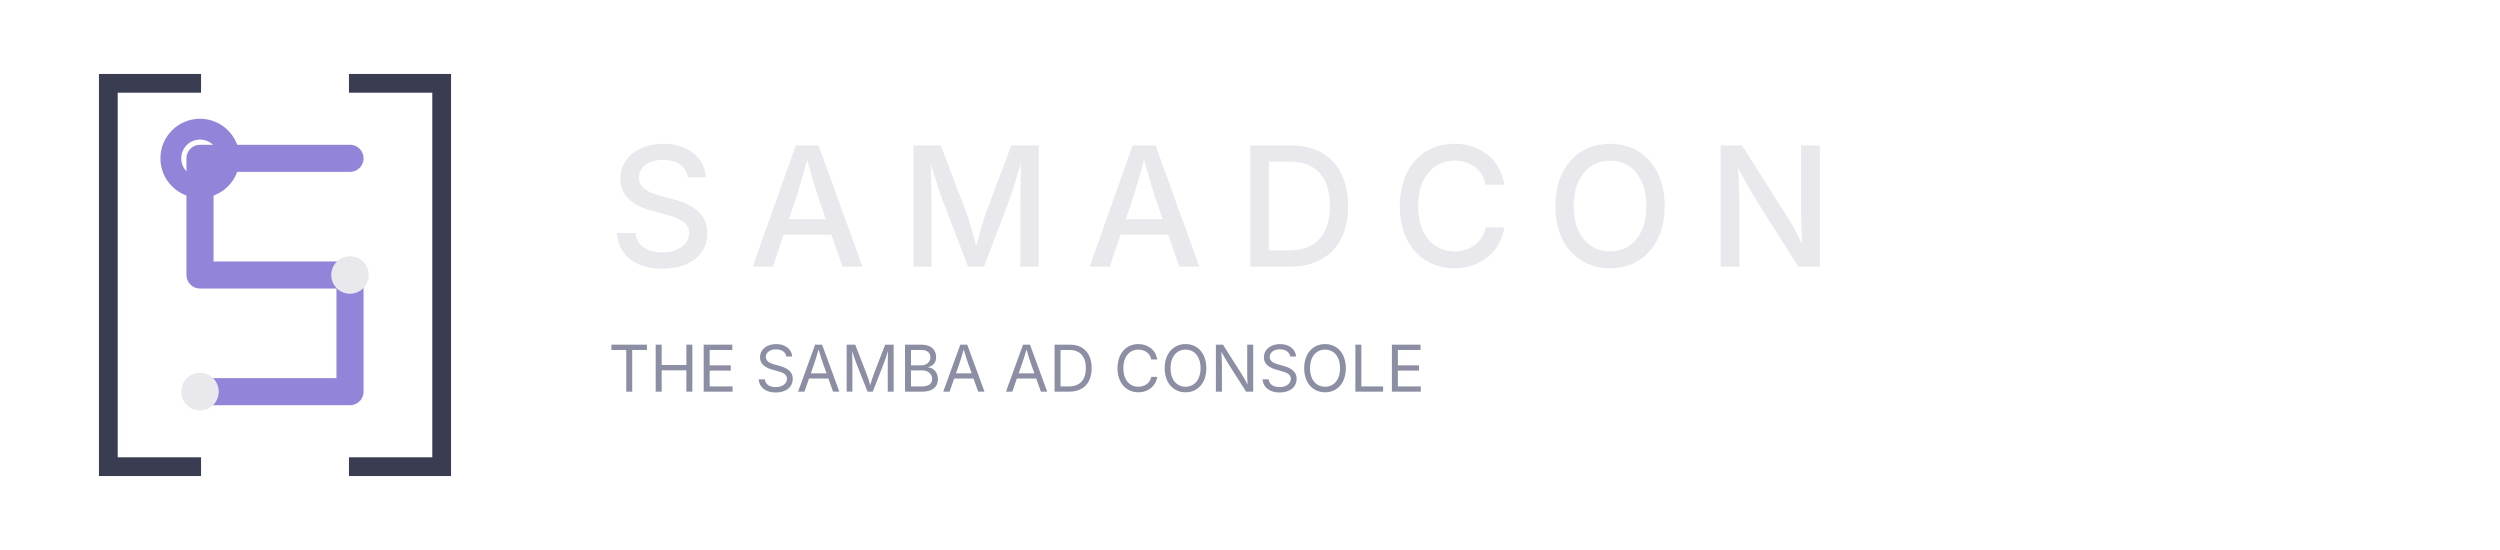
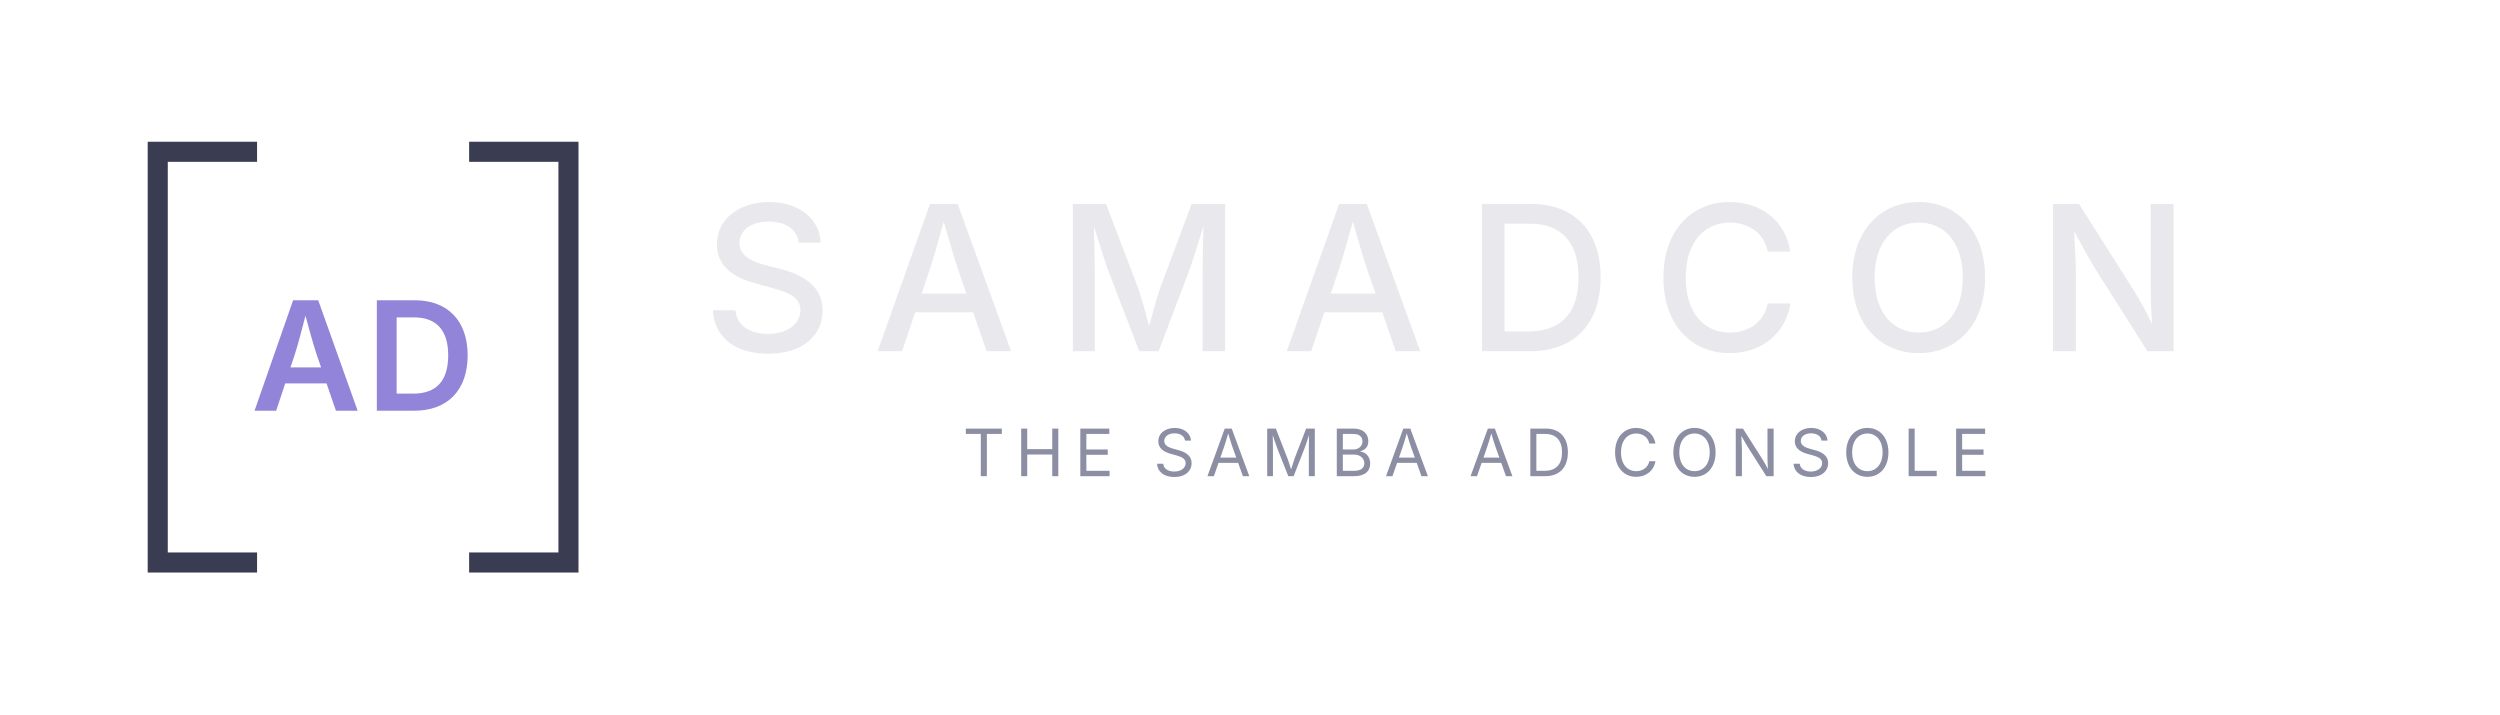
- <svg xmlns="http://www.w3.org/2000/svg" viewBox="0 0 600 132" width="600" height="132" fill="none" font-family="Inter, sans-serif">
-   <g transform="translate(6 6)">
-     <path d="M40 14 H20 V106 H40" stroke="#3a3d52" stroke-width="4.5" stroke-linecap="square" />
-     <path d="M80 14 H100 V106 H80" stroke="#3a3d52" stroke-width="4.5" stroke-linecap="square" />
-     <path d="M78 32 H42 V60 H78 V88 H42" stroke="#9184d9" stroke-width="6.5" stroke-linecap="round" stroke-linejoin="round" />
-     <circle cx="42" cy="32" r="7" fill="none" stroke="#9184d9" stroke-width="5" />
-     <circle cx="78" cy="60" r="4.5" fill="#e9e9ed" />
-     <circle cx="42" cy="88" r="4.5" fill="#e9e9ed" />
+ <svg xmlns="http://www.w3.org/2000/svg" viewBox="0 0 420 120" width="420" height="120" fill="none" font-family="Inter, Helvetica, Arial, sans-serif">
+   <g transform="translate(16 15) scale(0.75)">
+     <path d="M34 14 H14 V106 H34" stroke="#3a3d52" stroke-width="4.5" stroke-linecap="square" />
+     <path d="M86 14 H106 V106 H86" stroke="#3a3d52" stroke-width="4.5" stroke-linecap="square" />
+     <text x="60" y="72" text-anchor="middle" fill="#9184d9" font-size="34" font-weight="600" letter-spacing="1">AD</text>
  </g>
-   <text x="146" y="64" fill="#e9e9ed" font-size="40" font-weight="500" letter-spacing="8">SAMADCON</text>
-   <text x="146" y="94" fill="#8c8fa3" font-size="15.5" font-weight="400" textLength="273" lengthAdjust="spacing">THE SAMBA AD CONSOLE</text>
+   <text x="118" y="59" fill="#e9e9ed" font-size="34" font-weight="500" letter-spacing="6.8">SAMADCON</text>
+   <text x="248" y="80" fill="#8c8fa3" font-size="11" font-weight="400" letter-spacing="1.76" text-anchor="middle">THE SAMBA AD CONSOLE</text>
</svg>
